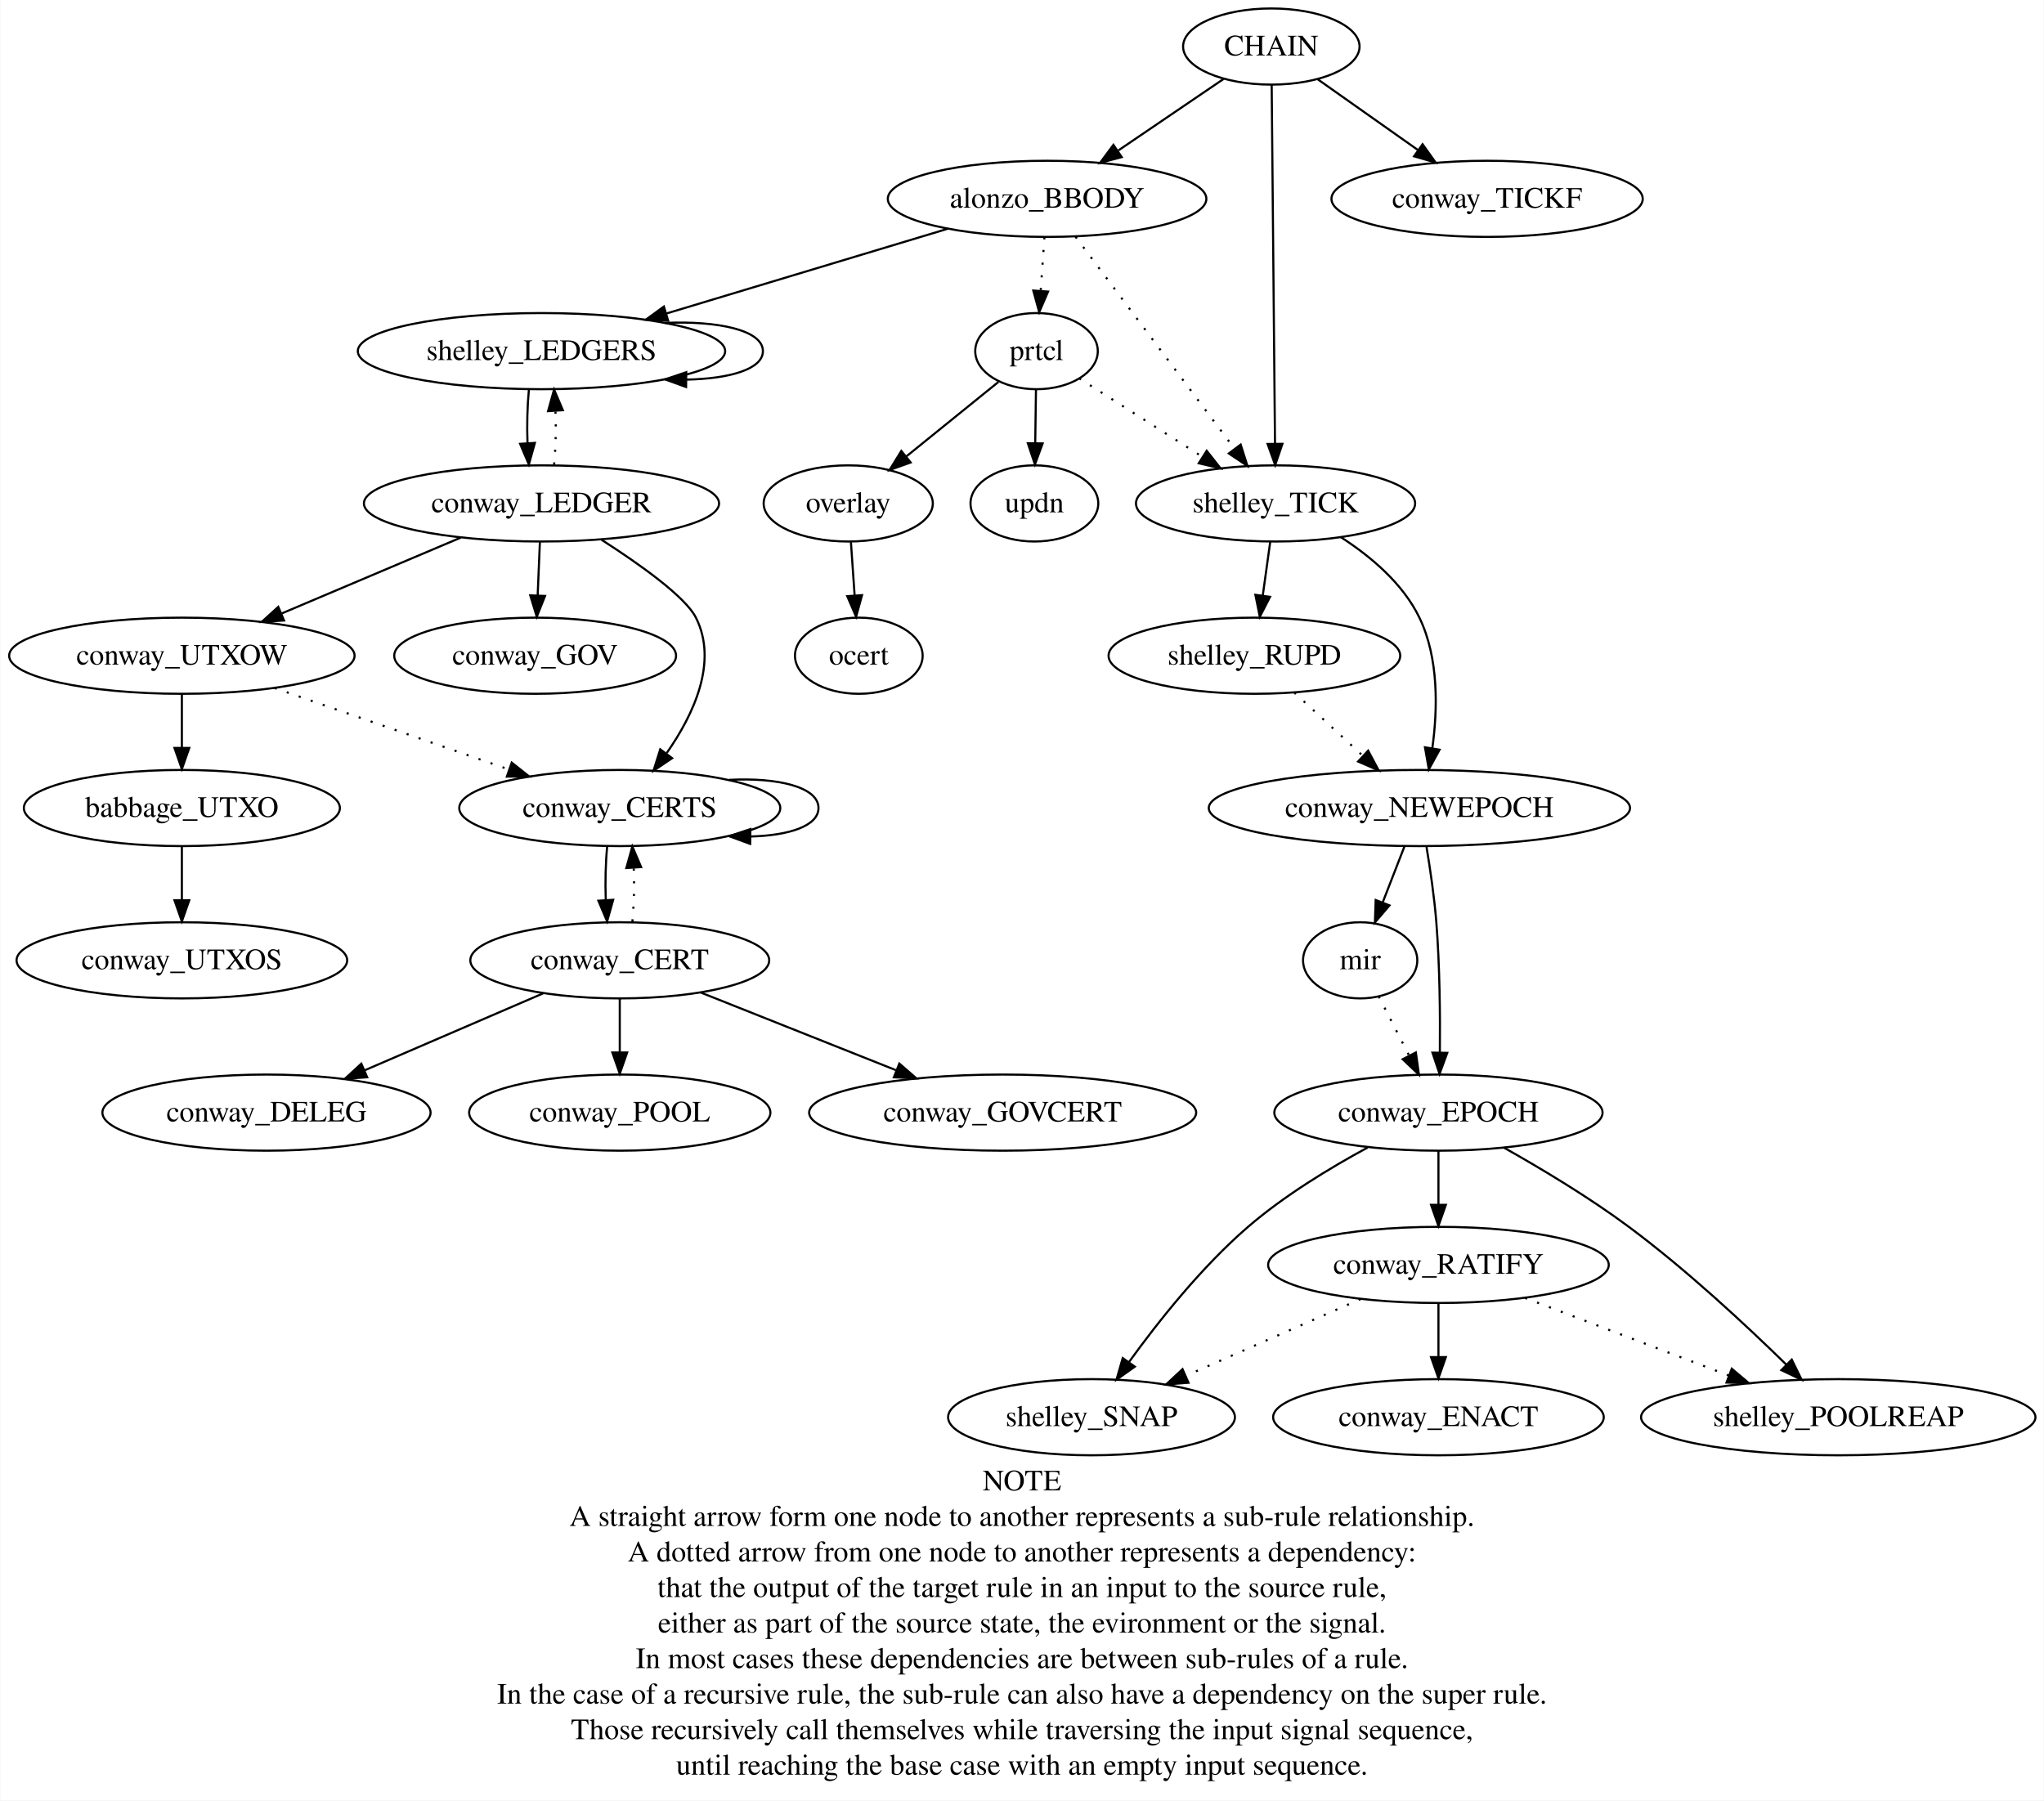
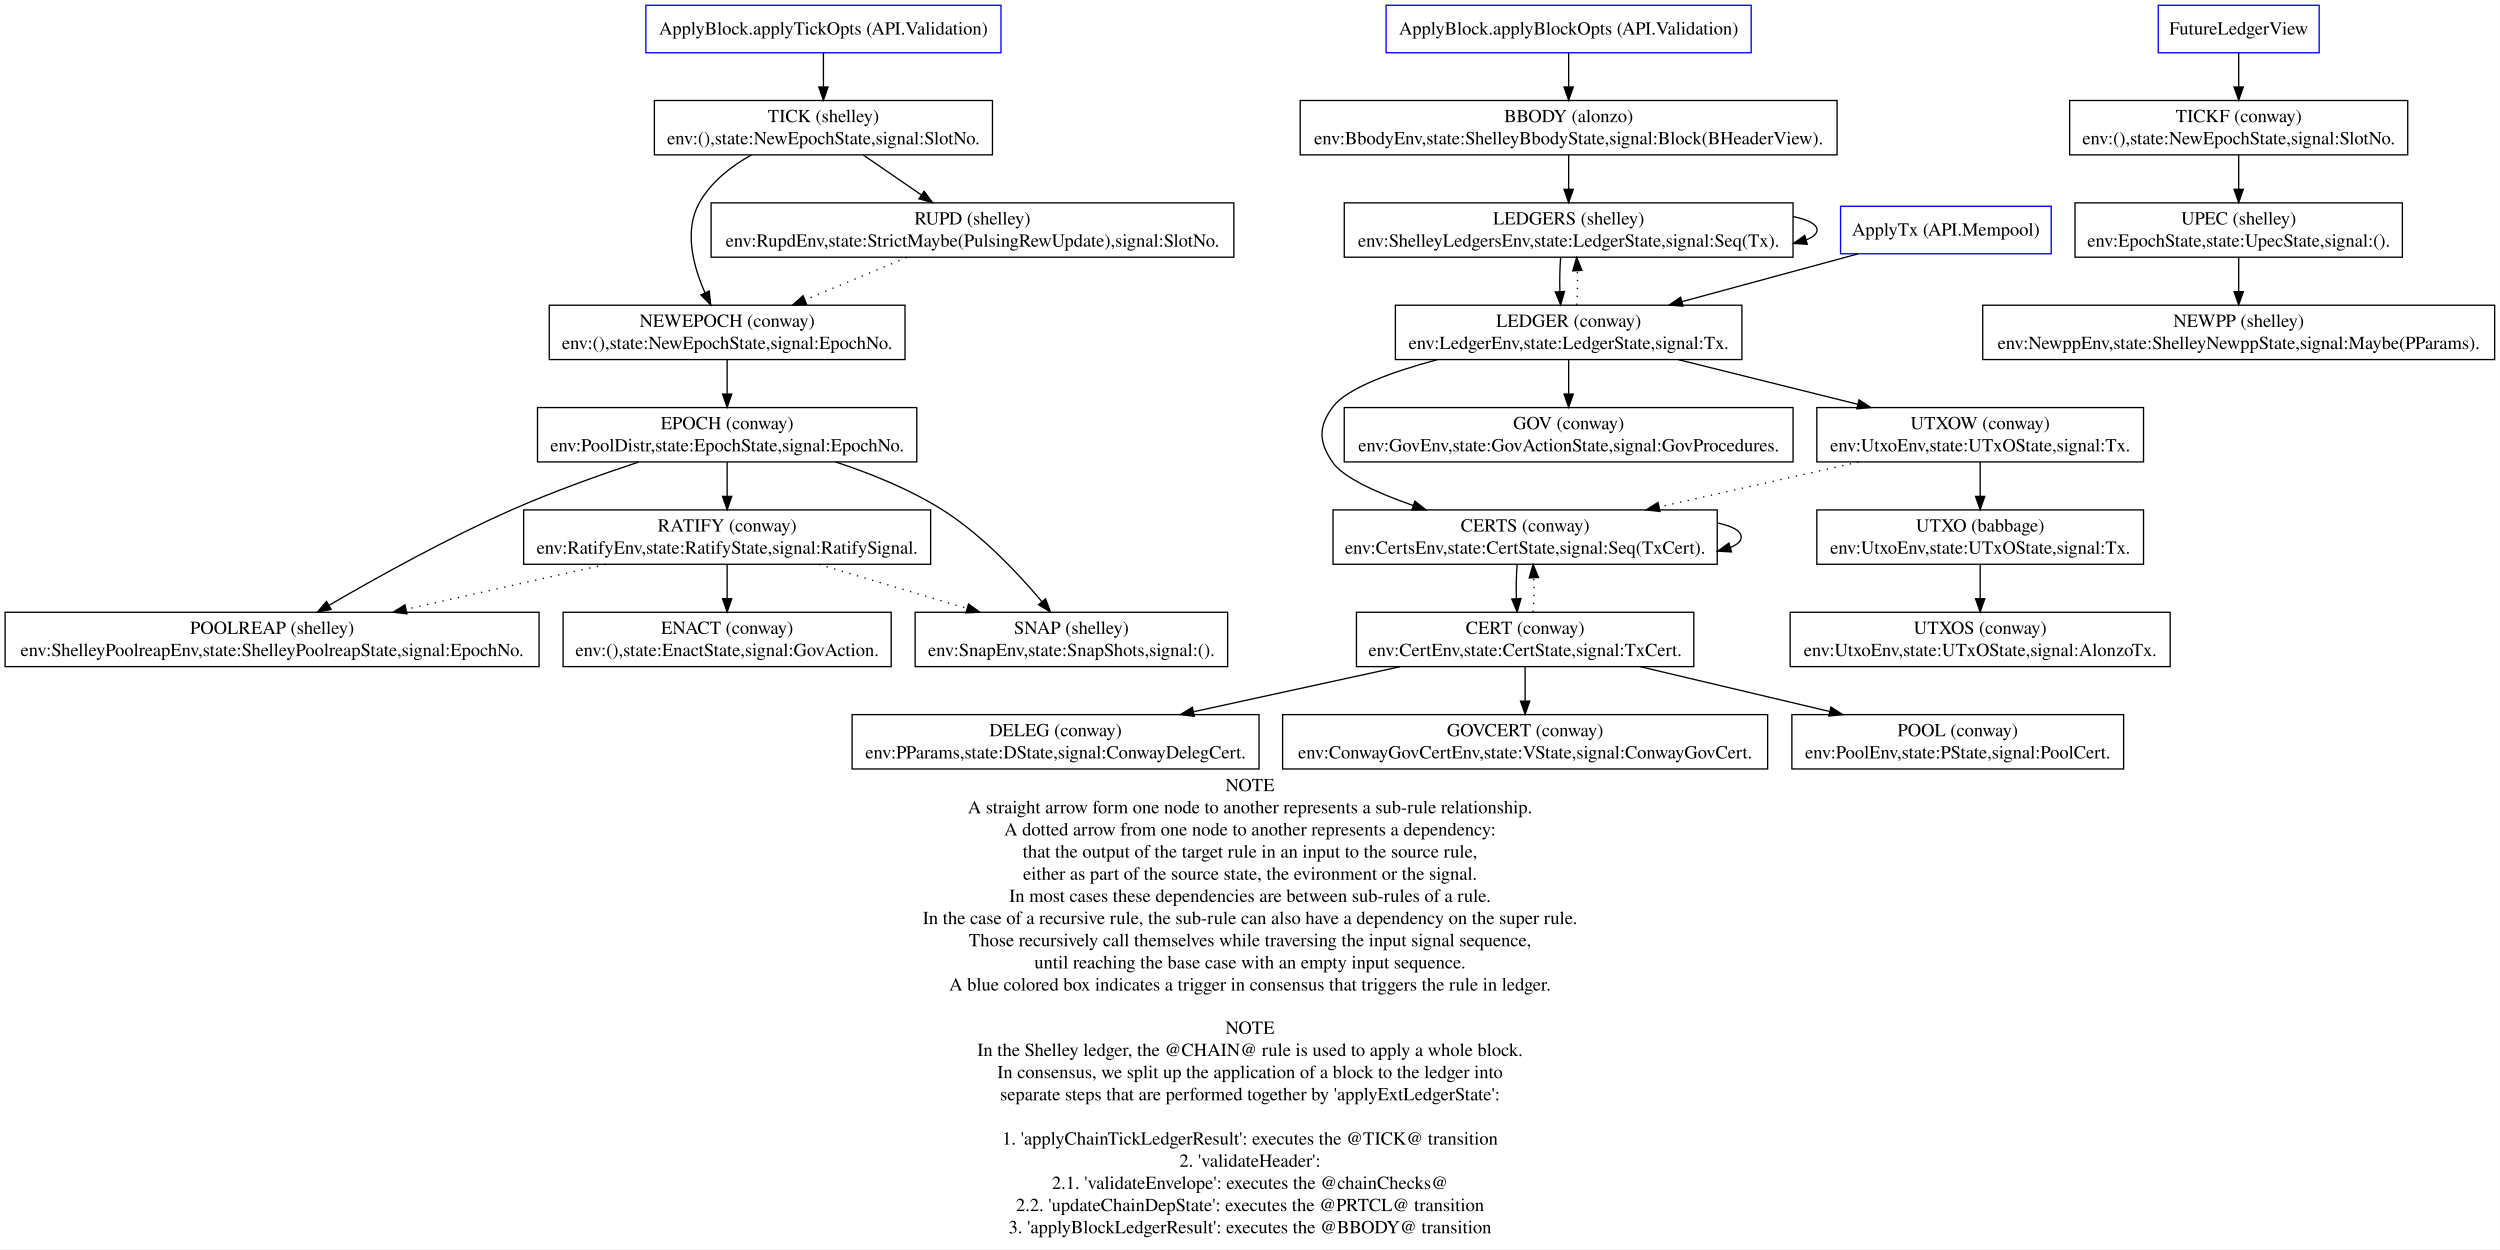
- <svg xmlns="http://www.w3.org/2000/svg" width="966pt" height="851pt" viewBox="0.00 0.00 965.93 851.20">
-   <g id="graph0" class="graph" transform="scale(1 1) rotate(0) translate(4 847.2)">
-     <polygon fill="#ffffff" stroke="transparent" points="-4,4 -4,-847.2 961.932,-847.2 961.932,4 -4,4" />
-     <text text-anchor="middle" x="478.966" y="-142.6" font-family="Times,serif" font-size="14.00" fill="#000000">NOTE </text>
-     <text text-anchor="middle" x="478.966" y="-125.8" font-family="Times,serif" font-size="14.00" fill="#000000">    A straight arrow form one node to another represents a sub-rule relationship.</text>
-     <text text-anchor="middle" x="478.966" y="-109" font-family="Times,serif" font-size="14.00" fill="#000000">    A dotted arrow from one node to another represents a dependency:</text>
-     <text text-anchor="middle" x="478.966" y="-92.2" font-family="Times,serif" font-size="14.00" fill="#000000">      that the output of the target rule in an input to the source rule,</text>
-     <text text-anchor="middle" x="478.966" y="-75.4" font-family="Times,serif" font-size="14.00" fill="#000000">      either as part of the source state, the evironment or the signal.</text>
-     <text text-anchor="middle" x="478.966" y="-58.6" font-family="Times,serif" font-size="14.00" fill="#000000">    In most cases these dependencies are between sub-rules of a rule.</text>
-     <text text-anchor="middle" x="478.966" y="-41.8" font-family="Times,serif" font-size="14.00" fill="#000000">    In the case of a recursive rule, the sub-rule can also have a dependency on the super rule.</text>
-     <text text-anchor="middle" x="478.966" y="-25" font-family="Times,serif" font-size="14.00" fill="#000000">    Those recursively call themselves while traversing the input signal sequence,</text>
-     <text text-anchor="middle" x="478.966" y="-8.2" font-family="Times,serif" font-size="14.00" fill="#000000">      until reaching the base case with an empty input sequence.</text>
+ <svg xmlns="http://www.w3.org/2000/svg" width="1895pt" height="947pt" viewBox="0.00 0.00 1895.24 947.20">
+   <g id="graph0" class="graph" transform="scale(1 1) rotate(0) translate(4 943.2)">
+     <polygon fill="#ffffff" stroke="transparent" points="-4,4 -4,-943.2 1891.237,-943.2 1891.237,4 -4,4" />
+     <text text-anchor="middle" x="943.619" y="-343.4" font-family="Times,serif" font-size="14.00" fill="#000000">NOTE </text>
+     <text text-anchor="middle" x="943.619" y="-326.6" font-family="Times,serif" font-size="14.00" fill="#000000">    A straight arrow form one node to another represents a sub-rule relationship.</text>
+     <text text-anchor="middle" x="943.619" y="-309.8" font-family="Times,serif" font-size="14.00" fill="#000000">    A dotted arrow from one node to another represents a dependency:</text>
+     <text text-anchor="middle" x="943.619" y="-293" font-family="Times,serif" font-size="14.00" fill="#000000">      that the output of the target rule in an input to the source rule,</text>
+     <text text-anchor="middle" x="943.619" y="-276.2" font-family="Times,serif" font-size="14.00" fill="#000000">      either as part of the source state, the evironment or the signal.</text>
+     <text text-anchor="middle" x="943.619" y="-259.4" font-family="Times,serif" font-size="14.00" fill="#000000">    In most cases these dependencies are between sub-rules of a rule.</text>
+     <text text-anchor="middle" x="943.619" y="-242.6" font-family="Times,serif" font-size="14.00" fill="#000000">    In the case of a recursive rule, the sub-rule can also have a dependency on the super rule.</text>
+     <text text-anchor="middle" x="943.619" y="-225.8" font-family="Times,serif" font-size="14.00" fill="#000000">    Those recursively call themselves while traversing the input signal sequence,</text>
+     <text text-anchor="middle" x="943.619" y="-209" font-family="Times,serif" font-size="14.00" fill="#000000">      until reaching the base case with an empty input sequence.</text>
+     <text text-anchor="middle" x="943.619" y="-192.2" font-family="Times,serif" font-size="14.00" fill="#000000">    A blue colored box indicates a trigger in consensus that triggers the rule in ledger.</text>
+     <text text-anchor="middle" x="943.619" y="-159.4" font-family="Times,serif" font-size="14.00" fill="#000000">    NOTE</text>
+     <text text-anchor="middle" x="943.619" y="-142.6" font-family="Times,serif" font-size="14.00" fill="#000000">    In the Shelley ledger, the @CHAIN@ rule is used to apply a whole block.</text>
+     <text text-anchor="middle" x="943.619" y="-125.8" font-family="Times,serif" font-size="14.00" fill="#000000">    In consensus, we split up the application of a block to the ledger into </text>
+     <text text-anchor="middle" x="943.619" y="-109" font-family="Times,serif" font-size="14.00" fill="#000000">    separate steps that are performed together by 'applyExtLedgerState':</text>
+     <text text-anchor="middle" x="943.619" y="-92.2" font-family="Times,serif" font-size="14.00" fill="#000000">    </text>
+     <text text-anchor="middle" x="943.619" y="-75.4" font-family="Times,serif" font-size="14.00" fill="#000000">    1. 'applyChainTickLedgerResult': executes the @TICK@ transition</text>
+     <text text-anchor="middle" x="943.619" y="-58.6" font-family="Times,serif" font-size="14.00" fill="#000000">    2. 'validateHeader':</text>
+     <text text-anchor="middle" x="943.619" y="-41.8" font-family="Times,serif" font-size="14.00" fill="#000000">       2.1. 'validateEnvelope': executes the @chainChecks@</text>
+     <text text-anchor="middle" x="943.619" y="-25" font-family="Times,serif" font-size="14.00" fill="#000000">       2.2. 'updateChainDepState': executes the @PRTCL@ transition</text>
+     <text text-anchor="middle" x="943.619" y="-8.2" font-family="Times,serif" font-size="14.00" fill="#000000">    3. 'applyBlockLedgerResult': executes the @BBODY@ transition</text>
    <g id="node1" class="node">
-       <ellipse fill="none" stroke="#000000" cx="596.824" cy="-825.2" rx="41.711" ry="18" />
-       <text text-anchor="middle" x="596.824" y="-821" font-family="Times,serif" font-size="14.00" fill="#000000">CHAIN</text>
+       <polygon fill="none" stroke="#0000ff" points="754.82,-939.2 485.594,-939.2 485.594,-903.2 754.82,-903.2 754.82,-939.2" />
+       <text text-anchor="middle" x="620.207" y="-917" font-family="Times,serif" font-size="14.00" fill="#000000">ApplyBlock.applyTickOpts (API.Validation)</text>
+     </g>
+     <g id="node5" class="node">
+       <polygon fill="none" stroke="#000000" points="748.368,-867.002 492.045,-867.002 492.045,-825.798 748.368,-825.798 748.368,-867.002" />
+       <text text-anchor="middle" x="620.207" y="-850.6" font-family="Times,serif" font-size="14.00" fill="#000000">TICK (shelley)     </text>
+       <text text-anchor="middle" x="620.207" y="-833.8" font-family="Times,serif" font-size="14.00" fill="#000000">env:(),state:NewEpochState,signal:SlotNo.</text>
+     </g>
+     <g id="edge1" class="edge">
+       <path fill="none" stroke="#000000" d="M620.207,-903.093C620.207,-895.408 620.207,-886.227 620.207,-877.514" />
+       <polygon fill="#000000" stroke="#000000" points="623.707,-877.251 620.207,-867.251 616.707,-877.251 623.707,-877.251" />
    </g>
    <g id="node2" class="node">
-       <ellipse fill="none" stroke="#000000" cx="598.824" cy="-609.2" rx="65.989" ry="18" />
-       <text text-anchor="middle" x="598.824" y="-605" font-family="Times,serif" font-size="14.00" fill="#000000">shelley_TICK</text>
-     </g>
-     <g id="edge1" class="edge">
-       <path fill="none" stroke="#000000" d="M596.991,-807.155C597.339,-769.594 598.143,-682.754 598.561,-637.61" />
-       <polygon fill="#000000" stroke="#000000" points="602.063,-637.377 598.656,-627.345 595.063,-637.312 602.063,-637.377" />
+       <polygon fill="none" stroke="#0000ff" points="1323.604,-939.2 1046.81,-939.2 1046.81,-903.2 1323.604,-903.2 1323.604,-939.2" />
+       <text text-anchor="middle" x="1185.207" y="-917" font-family="Times,serif" font-size="14.00" fill="#000000">ApplyBlock.applyBlockOpts (API.Validation)</text>
+     </g>
+     <g id="node6" class="node">
+       <polygon fill="none" stroke="#000000" points="1388.729,-867.002 981.684,-867.002 981.684,-825.798 1388.729,-825.798 1388.729,-867.002" />
+       <text text-anchor="middle" x="1185.207" y="-850.6" font-family="Times,serif" font-size="14.00" fill="#000000">BBODY (alonzo)     </text>
+       <text text-anchor="middle" x="1185.207" y="-833.8" font-family="Times,serif" font-size="14.00" fill="#000000">env:BbodyEnv,state:ShelleyBbodyState,signal:Block(BHeaderView).</text>
+     </g>
+     <g id="edge2" class="edge">
+       <path fill="none" stroke="#000000" d="M1185.207,-903.093C1185.207,-895.408 1185.207,-886.227 1185.207,-877.514" />
+       <polygon fill="#000000" stroke="#000000" points="1188.707,-877.251 1185.207,-867.251 1181.707,-877.251 1188.707,-877.251" />
    </g>
    <g id="node3" class="node">
-       <ellipse fill="none" stroke="#000000" cx="490.824" cy="-753.2" rx="75.304" ry="18" />
-       <text text-anchor="middle" x="490.824" y="-749" font-family="Times,serif" font-size="14.00" fill="#000000">alonzo_BBODY</text>
-     </g>
-     <g id="edge2" class="edge">
-       <path fill="none" stroke="#000000" d="M574.344,-809.931C559.884,-800.109 540.826,-787.164 524.567,-776.12" />
-       <polygon fill="#000000" stroke="#000000" points="526.108,-772.935 515.869,-770.212 522.174,-778.726 526.108,-772.935" />
+       <polygon fill="none" stroke="#0000ff" points="1551.068,-786.8 1391.345,-786.8 1391.345,-750.8 1551.068,-750.8 1551.068,-786.8" />
+       <text text-anchor="middle" x="1471.207" y="-764.6" font-family="Times,serif" font-size="14.00" fill="#000000">ApplyTx (API.Mempool)</text>
+     </g>
+     <g id="node7" class="node">
+       <polygon fill="none" stroke="#000000" points="1316.571,-711.802 1053.842,-711.802 1053.842,-670.598 1316.571,-670.598 1316.571,-711.802" />
+       <text text-anchor="middle" x="1185.207" y="-695.4" font-family="Times,serif" font-size="14.00" fill="#000000">LEDGER (conway)    </text>
+       <text text-anchor="middle" x="1185.207" y="-678.6" font-family="Times,serif" font-size="14.00" fill="#000000">env:LedgerEnv,state:LedgerState,signal:Tx.</text>
+     </g>
+     <g id="edge3" class="edge">
+       <path fill="none" stroke="#000000" d="M1404.513,-750.704C1364.775,-739.922 1313.92,-726.124 1271.188,-714.529" />
+       <polygon fill="#000000" stroke="#000000" points="1271.927,-711.103 1261.359,-711.862 1270.093,-717.859 1271.927,-711.103" />
    </g>
    <g id="node4" class="node">
-       <ellipse fill="none" stroke="#000000" cx="698.824" cy="-753.2" rx="73.579" ry="18" />
-       <text text-anchor="middle" x="698.824" y="-749" font-family="Times,serif" font-size="14.00" fill="#000000">conway_TICKF</text>
-     </g>
-     <g id="edge3" class="edge">
-       <path fill="none" stroke="#000000" d="M618.705,-809.754C632.535,-799.992 650.66,-787.198 666.172,-776.248" />
-       <polygon fill="#000000" stroke="#000000" points="668.326,-779.012 674.477,-770.386 664.289,-773.293 668.326,-779.012" />
+       <polygon fill="none" stroke="#0000ff" points="1754.217,-939.2 1632.196,-939.2 1632.196,-903.2 1754.217,-903.2 1754.217,-939.2" />
+       <text text-anchor="middle" x="1693.207" y="-917" font-family="Times,serif" font-size="14.00" fill="#000000">FutureLedgerView</text>
+     </g>
+     <g id="node8" class="node">
+       <polygon fill="none" stroke="#000000" points="1821.368,-867.002 1565.045,-867.002 1565.045,-825.798 1821.368,-825.798 1821.368,-867.002" />
+       <text text-anchor="middle" x="1693.207" y="-850.6" font-family="Times,serif" font-size="14.00" fill="#000000">TICKF (conway)     </text>
+       <text text-anchor="middle" x="1693.207" y="-833.8" font-family="Times,serif" font-size="14.00" fill="#000000">env:(),state:NewEpochState,signal:SlotNo.</text>
+     </g>
+     <g id="edge4" class="edge">
+       <path fill="none" stroke="#000000" d="M1693.207,-903.093C1693.207,-895.408 1693.207,-886.227 1693.207,-877.514" />
+       <polygon fill="#000000" stroke="#000000" points="1696.707,-877.251 1693.207,-867.251 1689.707,-877.251 1696.707,-877.251" />
+     </g>
+     <g id="node17" class="node">
+       <polygon fill="none" stroke="#000000" points="682.071,-711.802 412.342,-711.802 412.342,-670.598 682.071,-670.598 682.071,-711.802" />
+       <text text-anchor="middle" x="547.207" y="-695.4" font-family="Times,serif" font-size="14.00" fill="#000000">NEWEPOCH (conway)  </text>
+       <text text-anchor="middle" x="547.207" y="-678.6" font-family="Times,serif" font-size="14.00" fill="#000000">env:(),state:NewEpochState,signal:EpochNo.</text>
+     </g>
+     <g id="edge9" class="edge">
+       <path fill="none" stroke="#000000" d="M565.5,-825.705C550.026,-817.015 535.013,-805.211 526.207,-789.6 514.352,-768.586 521.403,-741.602 530.41,-721.208" />
+       <polygon fill="#000000" stroke="#000000" points="533.625,-722.598 534.769,-712.065 527.306,-719.585 533.625,-722.598" />
+     </g>
+     <g id="node24" class="node">
+       <polygon fill="none" stroke="#000000" points="931.365,-789.402 535.048,-789.402 535.048,-748.198 931.365,-748.198 931.365,-789.402" />
+       <text text-anchor="middle" x="733.207" y="-773" font-family="Times,serif" font-size="14.00" fill="#000000">RUPD (shelley)     </text>
+       <text text-anchor="middle" x="733.207" y="-756.2" font-family="Times,serif" font-size="14.00" fill="#000000">env:RupdEnv,state:StrictMaybe(PulsingRewUpdate),signal:SlotNo.</text>
+     </g>
+     <g id="edge8" class="edge">
+       <path fill="none" stroke="#000000" d="M650.489,-825.605C664.042,-816.297 680.181,-805.214 694.59,-795.319" />
+       <polygon fill="#000000" stroke="#000000" points="696.579,-798.199 702.841,-789.653 692.616,-792.429 696.579,-798.199" />
+     </g>
+     <g id="node22" class="node">
+       <polygon fill="none" stroke="#000000" points="1355.328,-789.402 1015.086,-789.402 1015.086,-748.198 1355.328,-748.198 1355.328,-789.402" />
+       <text text-anchor="middle" x="1185.207" y="-773" font-family="Times,serif" font-size="14.00" fill="#000000">LEDGERS (shelley)  </text>
+       <text text-anchor="middle" x="1185.207" y="-756.2" font-family="Times,serif" font-size="14.00" fill="#000000">env:ShelleyLedgersEnv,state:LedgerState,signal:Seq(Tx).</text>
+     </g>
+     <g id="edge7" class="edge">
+       <path fill="none" stroke="#000000" d="M1185.207,-825.605C1185.207,-817.689 1185.207,-808.489 1185.207,-799.828" />
+       <polygon fill="#000000" stroke="#000000" points="1188.707,-799.653 1185.207,-789.653 1181.707,-799.653 1188.707,-799.653" />
+     </g>
+     <g id="node11" class="node">
+       <polygon fill="none" stroke="#000000" points="1297.857,-556.602 1006.556,-556.602 1006.556,-515.398 1297.857,-515.398 1297.857,-556.602" />
+       <text text-anchor="middle" x="1152.207" y="-540.2" font-family="Times,serif" font-size="14.00" fill="#000000">CERTS (conway)     </text>
+       <text text-anchor="middle" x="1152.207" y="-523.4" font-family="Times,serif" font-size="14.00" fill="#000000">env:CertsEnv,state:CertState,signal:Seq(TxCert).</text>
+     </g>
+     <g id="edge22" class="edge">
+       <path fill="none" stroke="#000000" d="M1085.816,-670.576C1050.397,-661.051 1016.652,-648.673 1006.207,-634.4 995.288,-619.48 995.769,-608.061 1006.207,-592.8 1014.173,-581.153 1039.668,-569.616 1067.174,-560.013" />
+       <polygon fill="#000000" stroke="#000000" points="1068.611,-563.221 1076.961,-556.7 1066.367,-556.591 1068.611,-563.221" />
+     </g>
+     <g id="node15" class="node">
+       <polygon fill="none" stroke="#000000" points="1355.349,-634.202 1015.065,-634.202 1015.065,-592.998 1355.349,-592.998 1355.349,-634.202" />
+       <text text-anchor="middle" x="1185.207" y="-617.8" font-family="Times,serif" font-size="14.00" fill="#000000">GOV (conway)       </text>
+       <text text-anchor="middle" x="1185.207" y="-601" font-family="Times,serif" font-size="14.00" fill="#000000">env:GovEnv,state:GovActionState,signal:GovProcedures.</text>
+     </g>
+     <g id="edge23" class="edge">
+       <path fill="none" stroke="#000000" d="M1185.207,-670.405C1185.207,-662.489 1185.207,-653.289 1185.207,-644.628" />
+       <polygon fill="#000000" stroke="#000000" points="1188.707,-644.453 1185.207,-634.453 1181.707,-644.453 1188.707,-644.453" />
+     </g>
+     <g id="node21" class="node">
+       <polygon fill="none" stroke="#000000" points="1621.05,-634.202 1373.363,-634.202 1373.363,-592.998 1621.05,-592.998 1621.05,-634.202" />
+       <text text-anchor="middle" x="1497.207" y="-617.8" font-family="Times,serif" font-size="14.00" fill="#000000">UTXOW (conway)     </text>
+       <text text-anchor="middle" x="1497.207" y="-601" font-family="Times,serif" font-size="14.00" fill="#000000">env:UtxoEnv,state:UTxOState,signal:Tx.</text>
+     </g>
+     <g id="edge21" class="edge">
+       <path fill="none" stroke="#000000" d="M1268.407,-670.507C1310.275,-660.093 1361.162,-647.437 1404.305,-636.706" />
+       <polygon fill="#000000" stroke="#000000" points="1405.379,-640.046 1414.238,-634.236 1403.689,-633.253 1405.379,-640.046" />
+     </g>
+     <g id="edge20" class="edge">
+       <path fill="none" stroke="#000000" stroke-dasharray="1,5" d="M1191.269,-712.053C1191.922,-719.975 1192.11,-729.176 1191.833,-737.835" />
+       <polygon fill="#000000" stroke="#000000" points="1188.328,-737.825 1191.264,-748.005 1195.317,-738.216 1188.328,-737.825" />
+     </g>
+     <g id="node26" class="node">
+       <polygon fill="none" stroke="#000000" points="1817.299,-789.402 1569.115,-789.402 1569.115,-748.198 1817.299,-748.198 1817.299,-789.402" />
+       <text text-anchor="middle" x="1693.207" y="-773" font-family="Times,serif" font-size="14.00" fill="#000000">UPEC (shelley)     </text>
+       <text text-anchor="middle" x="1693.207" y="-756.2" font-family="Times,serif" font-size="14.00" fill="#000000">env:EpochState,state:UpecState,signal:().</text>
+     </g>
+     <g id="edge5" class="edge">
+       <path fill="none" stroke="#000000" d="M1693.207,-825.605C1693.207,-817.689 1693.207,-808.489 1693.207,-799.828" />
+       <polygon fill="#000000" stroke="#000000" points="1696.707,-799.653 1693.207,-789.653 1689.707,-799.653 1696.707,-799.653" />
    </g>
    <g id="node9" class="node">
-       <ellipse fill="none" stroke="#000000" cx="588.824" cy="-537.2" rx="68.939" ry="18" />
-       <text text-anchor="middle" x="588.824" y="-533" font-family="Times,serif" font-size="14.00" fill="#000000">shelley_RUPD</text>
+       <polygon fill="none" stroke="#000000" points="1621.05,-556.602 1373.363,-556.602 1373.363,-515.398 1621.05,-515.398 1621.05,-556.602" />
+       <text text-anchor="middle" x="1497.207" y="-540.2" font-family="Times,serif" font-size="14.00" fill="#000000">UTXO (babbage)     </text>
+       <text text-anchor="middle" x="1497.207" y="-523.4" font-family="Times,serif" font-size="14.00" fill="#000000">env:UtxoEnv,state:UTxOState,signal:Tx.</text>
+     </g>
+     <g id="node20" class="node">
+       <polygon fill="none" stroke="#000000" points="1641.262,-479.002 1353.151,-479.002 1353.151,-437.798 1641.262,-437.798 1641.262,-479.002" />
+       <text text-anchor="middle" x="1497.207" y="-462.6" font-family="Times,serif" font-size="14.00" fill="#000000">UTXOS (conway)     </text>
+       <text text-anchor="middle" x="1497.207" y="-445.8" font-family="Times,serif" font-size="14.00" fill="#000000">env:UtxoEnv,state:UTxOState,signal:AlonzoTx.</text>
+     </g>
+     <g id="edge26" class="edge">
+       <path fill="none" stroke="#000000" d="M1497.207,-515.205C1497.207,-507.289 1497.207,-498.089 1497.207,-489.428" />
+       <polygon fill="#000000" stroke="#000000" points="1500.707,-489.253 1497.207,-479.253 1493.707,-489.253 1500.707,-489.253" />
+     </g>
+     <g id="node10" class="node">
+       <polygon fill="none" stroke="#000000" points="1280.094,-479.002 1024.319,-479.002 1024.319,-437.798 1280.094,-437.798 1280.094,-479.002" />
+       <text text-anchor="middle" x="1152.207" y="-462.6" font-family="Times,serif" font-size="14.00" fill="#000000">CERT (conway)      </text>
+       <text text-anchor="middle" x="1152.207" y="-445.8" font-family="Times,serif" font-size="14.00" fill="#000000">env:CertEnv,state:CertState,signal:TxCert.</text>
+     </g>
+     <g id="edge29" class="edge">
+       <path fill="none" stroke="#000000" stroke-dasharray="1,5" d="M1158.269,-479.253C1158.922,-487.175 1159.11,-496.376 1158.833,-505.035" />
+       <polygon fill="#000000" stroke="#000000" points="1155.328,-505.025 1158.264,-515.205 1162.317,-505.416 1155.328,-505.025" />
+     </g>
+     <g id="node12" class="node">
+       <polygon fill="none" stroke="#000000" points="950.465,-401.402 641.948,-401.402 641.948,-360.198 950.465,-360.198 950.465,-401.402" />
+       <text text-anchor="middle" x="796.207" y="-385" font-family="Times,serif" font-size="14.00" fill="#000000">DELEG (conway)     </text>
+       <text text-anchor="middle" x="796.207" y="-368.2" font-family="Times,serif" font-size="14.00" fill="#000000">env:PParams,state:DState,signal:ConwayDelegCert.</text>
+     </g>
+     <g id="edge30" class="edge">
+       <path fill="none" stroke="#000000" d="M1057.273,-437.707C1008.997,-427.184 950.213,-414.37 900.658,-403.568" />
+       <polygon fill="#000000" stroke="#000000" points="901.392,-400.146 890.876,-401.436 899.901,-406.985 901.392,-400.146" />
+     </g>
+     <g id="node16" class="node">
+       <polygon fill="none" stroke="#000000" points="1336.074,-401.402 968.339,-401.402 968.339,-360.198 1336.074,-360.198 1336.074,-401.402" />
+       <text text-anchor="middle" x="1152.207" y="-385" font-family="Times,serif" font-size="14.00" fill="#000000">GOVCERT (conway)   </text>
+       <text text-anchor="middle" x="1152.207" y="-368.2" font-family="Times,serif" font-size="14.00" fill="#000000">env:ConwayGovCertEnv,state:VState,signal:ConwayGovCert.</text>
+     </g>
+     <g id="edge32" class="edge">
+       <path fill="none" stroke="#000000" d="M1152.207,-437.605C1152.207,-429.689 1152.207,-420.489 1152.207,-411.828" />
+       <polygon fill="#000000" stroke="#000000" points="1155.707,-411.653 1152.207,-401.653 1148.707,-411.653 1155.707,-411.653" />
+     </g>
+     <g id="node18" class="node">
+       <polygon fill="none" stroke="#000000" points="1605.966,-401.402 1354.448,-401.402 1354.448,-360.198 1605.966,-360.198 1605.966,-401.402" />
+       <text text-anchor="middle" x="1480.207" y="-385" font-family="Times,serif" font-size="14.00" fill="#000000">POOL (conway)      </text>
+       <text text-anchor="middle" x="1480.207" y="-368.2" font-family="Times,serif" font-size="14.00" fill="#000000">env:PoolEnv,state:PState,signal:PoolCert.</text>
+     </g>
+     <g id="edge31" class="edge">
+       <path fill="none" stroke="#000000" d="M1239.674,-437.707C1283.874,-427.249 1337.636,-414.53 1383.113,-403.771" />
+       <polygon fill="#000000" stroke="#000000" points="1384.058,-407.144 1392.983,-401.436 1382.446,-400.332 1384.058,-407.144" />
+     </g>
+     <g id="edge28" class="edge">
+       <path fill="none" stroke="#000000" d="M1146.149,-515.205C1145.494,-507.289 1145.304,-498.089 1145.578,-489.428" />
+       <polygon fill="#000000" stroke="#000000" points="1149.083,-489.432 1146.144,-479.253 1142.094,-489.043 1149.083,-489.432" />
+     </g>
+     <g id="edge27" class="edge">
+       <path fill="none" stroke="#000000" d="M1298.113,-546.688C1309.206,-544.312 1316.032,-540.75 1316.032,-536 1316.032,-532.883 1313.092,-530.277 1307.936,-528.183" />
+       <polygon fill="#000000" stroke="#000000" points="1308.694,-524.758 1298.113,-525.312 1306.73,-531.477 1308.694,-524.758" />
+     </g>
+     <g id="node13" class="node">
+       <polygon fill="none" stroke="#000000" points="671.584,-479.002 422.829,-479.002 422.829,-437.798 671.584,-437.798 671.584,-479.002" />
+       <text text-anchor="middle" x="547.207" y="-462.6" font-family="Times,serif" font-size="14.00" fill="#000000">ENACT (conway)     </text>
+       <text text-anchor="middle" x="547.207" y="-445.8" font-family="Times,serif" font-size="14.00" fill="#000000">env:(),state:EnactState,signal:GovAction.</text>
+     </g>
+     <g id="node14" class="node">
+       <polygon fill="none" stroke="#000000" points="690.989,-634.202 403.425,-634.202 403.425,-592.998 690.989,-592.998 690.989,-634.202" />
+       <text text-anchor="middle" x="547.207" y="-617.8" font-family="Times,serif" font-size="14.00" fill="#000000">EPOCH (conway)     </text>
+       <text text-anchor="middle" x="547.207" y="-601" font-family="Times,serif" font-size="14.00" fill="#000000">env:PoolDistr,state:EpochState,signal:EpochNo.</text>
+     </g>
+     <g id="node19" class="node">
+       <polygon fill="none" stroke="#000000" points="701.491,-556.602 392.922,-556.602 392.922,-515.398 701.491,-515.398 701.491,-556.602" />
+       <text text-anchor="middle" x="547.207" y="-540.2" font-family="Times,serif" font-size="14.00" fill="#000000">RATIFY (conway)    </text>
+       <text text-anchor="middle" x="547.207" y="-523.4" font-family="Times,serif" font-size="14.00" fill="#000000">env:RatifyEnv,state:RatifyState,signal:RatifySignal.</text>
+     </g>
+     <g id="edge13" class="edge">
+       <path fill="none" stroke="#000000" d="M547.207,-592.805C547.207,-584.889 547.207,-575.689 547.207,-567.028" />
+       <polygon fill="#000000" stroke="#000000" points="550.707,-566.853 547.207,-556.853 543.707,-566.853 550.707,-566.853" />
+     </g>
+     <g id="node23" class="node">
+       <polygon fill="none" stroke="#000000" points="404.62,-479.002 -.207,-479.002 -.207,-437.798 404.62,-437.798 404.62,-479.002" />
+       <text text-anchor="middle" x="202.207" y="-462.6" font-family="Times,serif" font-size="14.00" fill="#000000">POOLREAP (shelley) </text>
+       <text text-anchor="middle" x="202.207" y="-445.8" font-family="Times,serif" font-size="14.00" fill="#000000">env:ShelleyPoolreapEnv,state:ShelleyPoolreapState,signal:EpochNo.</text>
+     </g>
+     <g id="edge14" class="edge">
+       <path fill="none" stroke="#000000" d="M480.051,-592.894C450.265,-583.025 415.052,-570.408 384.207,-556.8 335.278,-535.215 281.703,-505.455 245.435,-484.329" />
+       <polygon fill="#000000" stroke="#000000" points="246.999,-481.189 236.601,-479.154 243.461,-487.229 246.999,-481.189" />
+     </g>
+     <g id="node25" class="node">
+       <polygon fill="none" stroke="#000000" points="926.675,-479.002 689.738,-479.002 689.738,-437.798 926.675,-437.798 926.675,-479.002" />
+       <text text-anchor="middle" x="808.207" y="-462.6" font-family="Times,serif" font-size="14.00" fill="#000000">SNAP (shelley)     </text>
+       <text text-anchor="middle" x="808.207" y="-445.8" font-family="Times,serif" font-size="14.00" fill="#000000">env:SnapEnv,state:SnapShots,signal:().</text>
+     </g>
+     <g id="edge12" class="edge">
+       <path fill="none" stroke="#000000" d="M629.258,-592.993C656.238,-584.177 685.599,-572.274 710.207,-556.8 739.887,-538.135 767.471,-508.923 785.762,-487.17" />
+       <polygon fill="#000000" stroke="#000000" points="788.643,-489.178 792.302,-479.235 783.241,-484.726 788.643,-489.178" />
+     </g>
+     <g id="edge11" class="edge">
+       <path fill="none" stroke="#000000" d="M547.207,-670.405C547.207,-662.489 547.207,-653.289 547.207,-644.628" />
+       <polygon fill="#000000" stroke="#000000" points="550.707,-644.453 547.207,-634.453 543.707,-644.453 550.707,-644.453" />
+     </g>
+     <g id="edge17" class="edge">
+       <path fill="none" stroke="#000000" d="M547.207,-515.205C547.207,-507.289 547.207,-498.089 547.207,-489.428" />
+       <polygon fill="#000000" stroke="#000000" points="550.707,-489.253 547.207,-479.253 543.707,-489.253 550.707,-489.253" />
+     </g>
+     <g id="edge16" class="edge">
+       <path fill="none" stroke="#000000" stroke-dasharray="1,5" d="M455.206,-515.307C408.52,-504.805 351.692,-492.023 303.731,-481.236" />
+       <polygon fill="#000000" stroke="#000000" points="304.475,-477.816 293.951,-479.036 302.939,-484.645 304.475,-477.816" />
+     </g>
+     <g id="edge15" class="edge">
+       <path fill="none" stroke="#000000" stroke-dasharray="1,5" d="M616.807,-515.307C651.315,-505.047 693.147,-492.609 728.891,-481.982" />
+       <polygon fill="#000000" stroke="#000000" points="730.212,-485.241 738.8,-479.036 728.217,-478.531 730.212,-485.241" />
+     </g>
+     <g id="edge24" class="edge">
+       <path fill="none" stroke="#000000" d="M1497.207,-592.805C1497.207,-584.889 1497.207,-575.689 1497.207,-567.028" />
+       <polygon fill="#000000" stroke="#000000" points="1500.707,-566.853 1497.207,-556.853 1493.707,-566.853 1500.707,-566.853" />
+     </g>
+     <g id="edge25" class="edge">
+       <path fill="none" stroke="#000000" stroke-dasharray="1,5" d="M1405.206,-592.907C1358.52,-582.405 1301.692,-569.623 1253.731,-558.836" />
+       <polygon fill="#000000" stroke="#000000" points="1254.475,-555.416 1243.951,-556.636 1252.939,-562.245 1254.475,-555.416" />
+     </g>
+     <g id="edge19" class="edge">
+       <path fill="none" stroke="#000000" d="M1179.149,-748.005C1178.494,-740.089 1178.304,-730.889 1178.578,-722.228" />
+       <polygon fill="#000000" stroke="#000000" points="1182.083,-722.232 1179.144,-712.053 1175.094,-721.843 1182.083,-722.232" />
+     </g>
+     <g id="edge18" class="edge">
+       <path fill="none" stroke="#000000" d="M1355.536,-778.969C1366.735,-776.606 1373.517,-773.216 1373.517,-768.8 1373.517,-765.902 1370.596,-763.446 1365.423,-761.432" />
+       <polygon fill="#000000" stroke="#000000" points="1366.112,-757.989 1355.536,-758.631 1364.204,-764.724 1366.112,-757.989" />
    </g>
    <g id="edge10" class="edge">
-       <path fill="none" stroke="#000000" d="M596.3,-591.031C595.231,-583.331 593.959,-574.174 592.771,-565.617" />
-       <polygon fill="#000000" stroke="#000000" points="596.224,-565.037 591.381,-555.613 589.29,-566 596.224,-565.037" />
-     </g>
-     <g id="node10" class="node">
-       <ellipse fill="none" stroke="#000000" cx="666.824" cy="-465.2" rx="99.564" ry="18" />
-       <text text-anchor="middle" x="666.824" y="-461" font-family="Times,serif" font-size="14.00" fill="#000000">conway_NEWEPOCH</text>
-     </g>
-     <g id="edge11" class="edge">
-       <path fill="none" stroke="#000000" d="M629.702,-593.237C643.782,-584.159 659.024,-571.355 666.824,-555.2 676.067,-536.056 675.486,-511.84 672.911,-493.35" />
-       <polygon fill="#000000" stroke="#000000" points="676.362,-492.766 671.276,-483.472 669.456,-493.91 676.362,-492.766" />
-     </g>
-     <g id="edge5" class="edge">
-       <path fill="none" stroke="#000000" stroke-dasharray="1,5" d="M504.284,-735.254C523.223,-710.001 557.841,-663.844 579.519,-634.939" />
-       <polygon fill="#000000" stroke="#000000" points="582.333,-637.02 585.534,-626.92 576.734,-632.82 582.333,-637.02" />
-     </g>
-     <g id="node5" class="node">
-       <ellipse fill="none" stroke="#000000" cx="251.824" cy="-681.2" rx="86.836" ry="18" />
-       <text text-anchor="middle" x="251.824" y="-677" font-family="Times,serif" font-size="14.00" fill="#000000">shelley_LEDGERS</text>
-     </g>
-     <g id="edge4" class="edge">
-       <path fill="none" stroke="#000000" d="M443.89,-739.061C405.757,-727.573 351.756,-711.305 310.721,-698.943" />
-       <polygon fill="#000000" stroke="#000000" points="311.701,-695.583 301.117,-696.05 309.682,-702.285 311.701,-695.583" />
-     </g>
-     <g id="node6" class="node">
-       <ellipse fill="none" stroke="#000000" cx="485.824" cy="-681.2" rx="28.97" ry="18" />
-       <text text-anchor="middle" x="485.824" y="-677" font-family="Times,serif" font-size="14.00" fill="#000000">prtcl</text>
+       <path fill="none" stroke="#000000" stroke-dasharray="1,5" d="M683.362,-748.005C659.603,-738.092 631.015,-726.165 606.182,-715.805" />
+       <polygon fill="#000000" stroke="#000000" points="607.443,-712.538 596.866,-711.918 604.747,-718.999 607.443,-712.538" />
+     </g>
+     <g id="node27" class="node">
+       <polygon fill="none" stroke="#000000" points="1887.268,-711.802 1499.145,-711.802 1499.145,-670.598 1887.268,-670.598 1887.268,-711.802" />
+       <text text-anchor="middle" x="1693.207" y="-695.4" font-family="Times,serif" font-size="14.00" fill="#000000">NEWPP (shelley)    </text>
+       <text text-anchor="middle" x="1693.207" y="-678.6" font-family="Times,serif" font-size="14.00" fill="#000000">env:NewppEnv,state:ShelleyNewppState,signal:Maybe(PParams).</text>
    </g>
    <g id="edge6" class="edge">
-       <path fill="none" stroke="#000000" stroke-dasharray="1,5" d="M489.562,-735.031C489.027,-727.331 488.392,-718.174 487.797,-709.617" />
-       <polygon fill="#000000" stroke="#000000" points="491.287,-709.347 487.103,-699.613 484.304,-709.832 491.287,-709.347" />
-     </g>
-     <g id="edge23" class="edge">
-       <path fill="none" stroke="#000000" d="M310.212,-694.55C335.173,-695.599 356.492,-691.149 356.492,-681.2 356.492,-672.65 340.747,-668.161 320.477,-667.734" />
-       <polygon fill="#000000" stroke="#000000" points="320.171,-664.237 310.212,-667.85 320.251,-671.236 320.171,-664.237" />
-     </g>
-     <g id="node18" class="node">
-       <ellipse fill="none" stroke="#000000" cx="251.824" cy="-609.2" rx="83.953" ry="18" />
-       <text text-anchor="middle" x="251.824" y="-605" font-family="Times,serif" font-size="14.00" fill="#000000">conway_LEDGER</text>
-     </g>
-     <g id="edge24" class="edge">
-       <path fill="none" stroke="#000000" d="M245.871,-663.031C245.121,-655.331 244.9,-646.174 245.209,-637.617" />
-       <polygon fill="#000000" stroke="#000000" points="248.703,-637.816 245.848,-627.613 241.717,-637.37 248.703,-637.816" />
-     </g>
-     <g id="edge7" class="edge">
-       <path fill="none" stroke="#000000" stroke-dasharray="1,5" d="M506.026,-668.328C522.211,-658.015 545.287,-643.312 564.379,-631.148" />
-       <polygon fill="#000000" stroke="#000000" points="566.278,-634.087 572.831,-625.762 562.516,-628.184 566.278,-634.087" />
-     </g>
-     <g id="node7" class="node">
-       <ellipse fill="none" stroke="#000000" cx="396.824" cy="-609.2" rx="39.988" ry="18" />
-       <text text-anchor="middle" x="396.824" y="-605" font-family="Times,serif" font-size="14.00" fill="#000000">overlay</text>
-     </g>
-     <g id="edge8" class="edge">
-       <path fill="none" stroke="#000000" d="M467.813,-666.63C455.33,-656.531 438.474,-642.895 424.32,-631.444" />
-       <polygon fill="#000000" stroke="#000000" points="426.328,-628.566 416.352,-624.998 421.925,-634.009 426.328,-628.566" />
-     </g>
-     <g id="node8" class="node">
-       <ellipse fill="none" stroke="#000000" cx="484.824" cy="-609.2" rx="30.201" ry="18" />
-       <text text-anchor="middle" x="484.824" y="-605" font-family="Times,serif" font-size="14.00" fill="#000000">updn</text>
-     </g>
-     <g id="edge9" class="edge">
-       <path fill="none" stroke="#000000" d="M485.572,-663.031C485.465,-655.331 485.337,-646.174 485.219,-637.617" />
-       <polygon fill="#000000" stroke="#000000" points="488.718,-637.564 485.08,-627.613 481.719,-637.661 488.718,-637.564" />
-     </g>
-     <g id="node11" class="node">
-       <ellipse fill="none" stroke="#000000" cx="401.824" cy="-537.2" rx="30.175" ry="18" />
-       <text text-anchor="middle" x="401.824" y="-533" font-family="Times,serif" font-size="14.00" fill="#000000">ocert</text>
-     </g>
-     <g id="edge12" class="edge">
-       <path fill="none" stroke="#000000" d="M398.086,-591.031C398.62,-583.331 399.256,-574.174 399.851,-565.617" />
-       <polygon fill="#000000" stroke="#000000" points="403.344,-565.832 400.545,-555.613 396.361,-565.347 403.344,-565.832" />
-     </g>
-     <g id="edge13" class="edge">
-       <path fill="none" stroke="#000000" stroke-dasharray="1,5" d="M607.706,-519.771C617.429,-510.796 629.449,-499.7 640.107,-489.862" />
-       <polygon fill="#000000" stroke="#000000" points="642.6,-492.324 647.574,-482.969 637.852,-487.18 642.6,-492.324" />
-     </g>
-     <g id="node12" class="node">
-       <ellipse fill="none" stroke="#000000" cx="638.824" cy="-393.2" rx="27" ry="18" />
-       <text text-anchor="middle" x="638.824" y="-389" font-family="Times,serif" font-size="14.00" fill="#000000">mir</text>
-     </g>
-     <g id="edge14" class="edge">
-       <path fill="none" stroke="#000000" d="M659.758,-447.031C656.651,-439.041 652.933,-429.482 649.499,-420.651" />
-       <polygon fill="#000000" stroke="#000000" points="652.677,-419.165 645.79,-411.113 646.153,-421.702 652.677,-419.165" />
-     </g>
-     <g id="node13" class="node">
-       <ellipse fill="none" stroke="#000000" cx="675.824" cy="-321.2" rx="77.592" ry="18" />
-       <text text-anchor="middle" x="675.824" y="-317" font-family="Times,serif" font-size="14.00" fill="#000000">conway_EPOCH</text>
-     </g>
-     <g id="edge15" class="edge">
-       <path fill="none" stroke="#000000" d="M670.188,-446.776C671.928,-436.372 673.88,-423.104 674.824,-411.2 676.449,-390.689 676.667,-367.468 676.496,-349.751" />
-       <polygon fill="#000000" stroke="#000000" points="679.992,-349.453 676.347,-339.504 672.992,-349.554 679.992,-349.453" />
-     </g>
-     <g id="edge16" class="edge">
-       <path fill="none" stroke="#000000" stroke-dasharray="1,5" d="M647.592,-376.137C651.888,-367.779 657.162,-357.516 661.984,-348.132" />
-       <polygon fill="#000000" stroke="#000000" points="665.144,-349.639 666.602,-339.145 658.918,-346.44 665.144,-349.639" />
-     </g>
-     <g id="node14" class="node">
-       <ellipse fill="none" stroke="#000000" cx="511.824" cy="-177.2" rx="67.795" ry="18" />
-       <text text-anchor="middle" x="511.824" y="-173" font-family="Times,serif" font-size="14.00" fill="#000000">shelley_SNAP</text>
-     </g>
-     <g id="edge17" class="edge">
-       <path fill="none" stroke="#000000" d="M642.364,-304.703C624.587,-295.085 602.936,-281.954 585.824,-267.2 563.903,-248.3 543.369,-222.411 529.519,-203.25" />
-       <polygon fill="#000000" stroke="#000000" points="532.286,-201.101 523.645,-194.97 526.576,-205.151 532.286,-201.101" />
-     </g>
-     <g id="node15" class="node">
-       <ellipse fill="none" stroke="#000000" cx="675.824" cy="-249.2" rx="80.522" ry="18" />
-       <text text-anchor="middle" x="675.824" y="-245" font-family="Times,serif" font-size="14.00" fill="#000000">conway_RATIFY</text>
-     </g>
-     <g id="edge18" class="edge">
-       <path fill="none" stroke="#000000" d="M675.824,-303.031C675.824,-295.331 675.824,-286.174 675.824,-277.617" />
-       <polygon fill="#000000" stroke="#000000" points="679.324,-277.613 675.824,-267.613 672.324,-277.613 679.324,-277.613" />
-     </g>
-     <g id="node16" class="node">
-       <ellipse fill="none" stroke="#000000" cx="864.824" cy="-177.2" rx="93.216" ry="18" />
-       <text text-anchor="middle" x="864.824" y="-173" font-family="Times,serif" font-size="14.00" fill="#000000">shelley_POOLREAP</text>
-     </g>
-     <g id="edge19" class="edge">
-       <path fill="none" stroke="#000000" d="M706.784,-304.634C724.604,-294.612 747.104,-281.112 765.824,-267.2 792.816,-247.14 820.942,-220.984 840.287,-202.043" />
-       <polygon fill="#000000" stroke="#000000" points="842.849,-204.431 847.503,-194.912 837.929,-199.451 842.849,-204.431" />
-     </g>
-     <g id="edge20" class="edge">
-       <path fill="none" stroke="#000000" stroke-dasharray="1,5" d="M639.019,-233.042C614.543,-222.296 582.255,-208.121 556.335,-196.741" />
-       <polygon fill="#000000" stroke="#000000" points="557.663,-193.502 547.1,-192.687 554.849,-199.912 557.663,-193.502" />
-     </g>
-     <g id="edge21" class="edge">
-       <path fill="none" stroke="#000000" stroke-dasharray="1,5" d="M716.834,-233.577C745.048,-222.829 782.747,-208.467 813.034,-196.93" />
-       <polygon fill="#000000" stroke="#000000" points="814.486,-200.122 822.585,-193.291 811.994,-193.58 814.486,-200.122" />
-     </g>
-     <g id="node17" class="node">
-       <ellipse fill="none" stroke="#000000" cx="675.824" cy="-177.2" rx="78.154" ry="18" />
-       <text text-anchor="middle" x="675.824" y="-173" font-family="Times,serif" font-size="14.00" fill="#000000">conway_ENACT</text>
-     </g>
-     <g id="edge22" class="edge">
-       <path fill="none" stroke="#000000" d="M675.824,-231.031C675.824,-223.331 675.824,-214.174 675.824,-205.617" />
-       <polygon fill="#000000" stroke="#000000" points="679.324,-205.613 675.824,-195.613 672.324,-205.613 679.324,-205.613" />
-     </g>
-     <g id="edge25" class="edge">
-       <path fill="none" stroke="#000000" stroke-dasharray="1,5" d="M257.8,-627.613C258.531,-635.259 258.744,-644.308 258.439,-652.773" />
-       <polygon fill="#000000" stroke="#000000" points="254.929,-652.826 257.776,-663.031 261.914,-653.278 254.929,-652.826" />
-     </g>
-     <g id="node19" class="node">
-       <ellipse fill="none" stroke="#000000" cx="81.824" cy="-537.2" rx="81.648" ry="18" />
-       <text text-anchor="middle" x="81.824" y="-533" font-family="Times,serif" font-size="14.00" fill="#000000">conway_UTXOW</text>
-     </g>
-     <g id="edge26" class="edge">
-       <path fill="none" stroke="#000000" d="M213.673,-593.042C188.65,-582.444 155.75,-568.51 129.075,-557.212" />
-       <polygon fill="#000000" stroke="#000000" points="130.128,-553.857 119.555,-553.18 127.398,-560.303 130.128,-553.857" />
-     </g>
-     <g id="node20" class="node">
-       <ellipse fill="none" stroke="#000000" cx="288.824" cy="-465.2" rx="75.886" ry="18" />
-       <text text-anchor="middle" x="288.824" y="-461" font-family="Times,serif" font-size="14.00" fill="#000000">conway_CERTS</text>
-     </g>
-     <g id="edge27" class="edge">
-       <path fill="none" stroke="#000000" d="M280.146,-592.055C298.49,-580.28 319.856,-565.054 324.824,-555.2 335.371,-534.279 323.8,-509.496 311.048,-491.238" />
-       <polygon fill="#000000" stroke="#000000" points="313.57,-488.767 304.785,-482.845 307.96,-492.953 313.57,-488.767" />
-     </g>
-     <g id="node21" class="node">
-       <ellipse fill="none" stroke="#000000" cx="248.824" cy="-537.2" rx="66.619" ry="18" />
-       <text text-anchor="middle" x="248.824" y="-533" font-family="Times,serif" font-size="14.00" fill="#000000">conway_GOV</text>
-     </g>
-     <g id="edge28" class="edge">
-       <path fill="none" stroke="#000000" d="M251.067,-591.031C250.746,-583.331 250.364,-574.174 250.008,-565.617" />
-       <polygon fill="#000000" stroke="#000000" points="253.504,-565.459 249.591,-555.613 246.511,-565.75 253.504,-565.459" />
-     </g>
-     <g id="edge30" class="edge">
-       <path fill="none" stroke="#000000" stroke-dasharray="1,5" d="M125.723,-521.931C158.02,-510.697 202.062,-495.378 236.239,-483.49" />
-       <polygon fill="#000000" stroke="#000000" points="237.756,-486.668 246.051,-480.077 235.456,-480.057 237.756,-486.668" />
-     </g>
-     <g id="node22" class="node">
-       <ellipse fill="none" stroke="#000000" cx="81.824" cy="-465.2" rx="74.705" ry="18" />
-       <text text-anchor="middle" x="81.824" y="-461" font-family="Times,serif" font-size="14.00" fill="#000000">babbage_UTXO</text>
-     </g>
-     <g id="edge29" class="edge">
-       <path fill="none" stroke="#000000" d="M81.824,-519.031C81.824,-511.331 81.824,-502.174 81.824,-493.617" />
-       <polygon fill="#000000" stroke="#000000" points="85.324,-493.613 81.824,-483.613 78.324,-493.613 85.324,-493.613" />
-     </g>
-     <g id="edge32" class="edge">
-       <path fill="none" stroke="#000000" d="M340.515,-478.515C363.225,-479.693 382.767,-475.255 382.767,-465.2 382.767,-456.677 368.725,-452.19 350.616,-451.738" />
-       <polygon fill="#000000" stroke="#000000" points="350.463,-448.24 340.515,-451.885 350.565,-455.239 350.463,-448.24" />
-     </g>
-     <g id="node24" class="node">
-       <ellipse fill="none" stroke="#000000" cx="288.824" cy="-393.2" rx="70.649" ry="18" />
-       <text text-anchor="middle" x="288.824" y="-389" font-family="Times,serif" font-size="14.00" fill="#000000">conway_CERT</text>
-     </g>
-     <g id="edge33" class="edge">
-       <path fill="none" stroke="#000000" d="M282.872,-447.031C282.121,-439.331 281.9,-430.174 282.209,-421.617" />
-       <polygon fill="#000000" stroke="#000000" points="285.703,-421.816 282.848,-411.613 278.717,-421.37 285.703,-421.816" />
-     </g>
-     <g id="node23" class="node">
-       <ellipse fill="none" stroke="#000000" cx="81.824" cy="-393.2" rx="78.154" ry="18" />
-       <text text-anchor="middle" x="81.824" y="-389" font-family="Times,serif" font-size="14.00" fill="#000000">conway_UTXOS</text>
-     </g>
-     <g id="edge31" class="edge">
-       <path fill="none" stroke="#000000" d="M81.824,-447.031C81.824,-439.331 81.824,-430.174 81.824,-421.617" />
-       <polygon fill="#000000" stroke="#000000" points="85.324,-421.613 81.824,-411.613 78.324,-421.613 85.324,-421.613" />
-     </g>
-     <g id="edge34" class="edge">
-       <path fill="none" stroke="#000000" stroke-dasharray="1,5" d="M294.8,-411.613C295.531,-419.259 295.744,-428.308 295.439,-436.773" />
-       <polygon fill="#000000" stroke="#000000" points="291.929,-436.826 294.776,-447.031 298.914,-437.278 291.929,-436.826" />
-     </g>
-     <g id="node25" class="node">
-       <ellipse fill="none" stroke="#000000" cx="121.824" cy="-321.2" rx="77.572" ry="18" />
-       <text text-anchor="middle" x="121.824" y="-317" font-family="Times,serif" font-size="14.00" fill="#000000">conway_DELEG</text>
-     </g>
-     <g id="edge35" class="edge">
-       <path fill="none" stroke="#000000" d="M252.587,-377.577C227.896,-366.932 194.983,-352.742 168.355,-341.261" />
-       <polygon fill="#000000" stroke="#000000" points="169.424,-337.911 158.856,-337.166 166.653,-344.339 169.424,-337.911" />
-     </g>
-     <g id="node26" class="node">
-       <ellipse fill="none" stroke="#000000" cx="288.824" cy="-321.2" rx="71.211" ry="18" />
-       <text text-anchor="middle" x="288.824" y="-317" font-family="Times,serif" font-size="14.00" fill="#000000">conway_POOL</text>
-     </g>
-     <g id="edge36" class="edge">
-       <path fill="none" stroke="#000000" d="M288.824,-375.031C288.824,-367.331 288.824,-358.174 288.824,-349.617" />
-       <polygon fill="#000000" stroke="#000000" points="292.324,-349.613 288.824,-339.613 285.324,-349.613 292.324,-349.613" />
-     </g>
-     <g id="node27" class="node">
-       <ellipse fill="none" stroke="#000000" cx="469.824" cy="-321.2" rx="91.477" ry="18" />
-       <text text-anchor="middle" x="469.824" y="-317" font-family="Times,serif" font-size="14.00" fill="#000000">conway_GOVCERT</text>
-     </g>
-     <g id="edge37" class="edge">
-       <path fill="none" stroke="#000000" d="M327.209,-377.931C354.06,-367.25 390.195,-352.875 419.373,-341.269" />
-       <polygon fill="#000000" stroke="#000000" points="420.98,-344.396 428.978,-337.448 418.393,-337.892 420.98,-344.396" />
+       <path fill="none" stroke="#000000" d="M1693.207,-748.005C1693.207,-740.089 1693.207,-730.889 1693.207,-722.228" />
+       <polygon fill="#000000" stroke="#000000" points="1696.707,-722.053 1693.207,-712.053 1689.707,-722.053 1696.707,-722.053" />
    </g>
  </g>
</svg>
